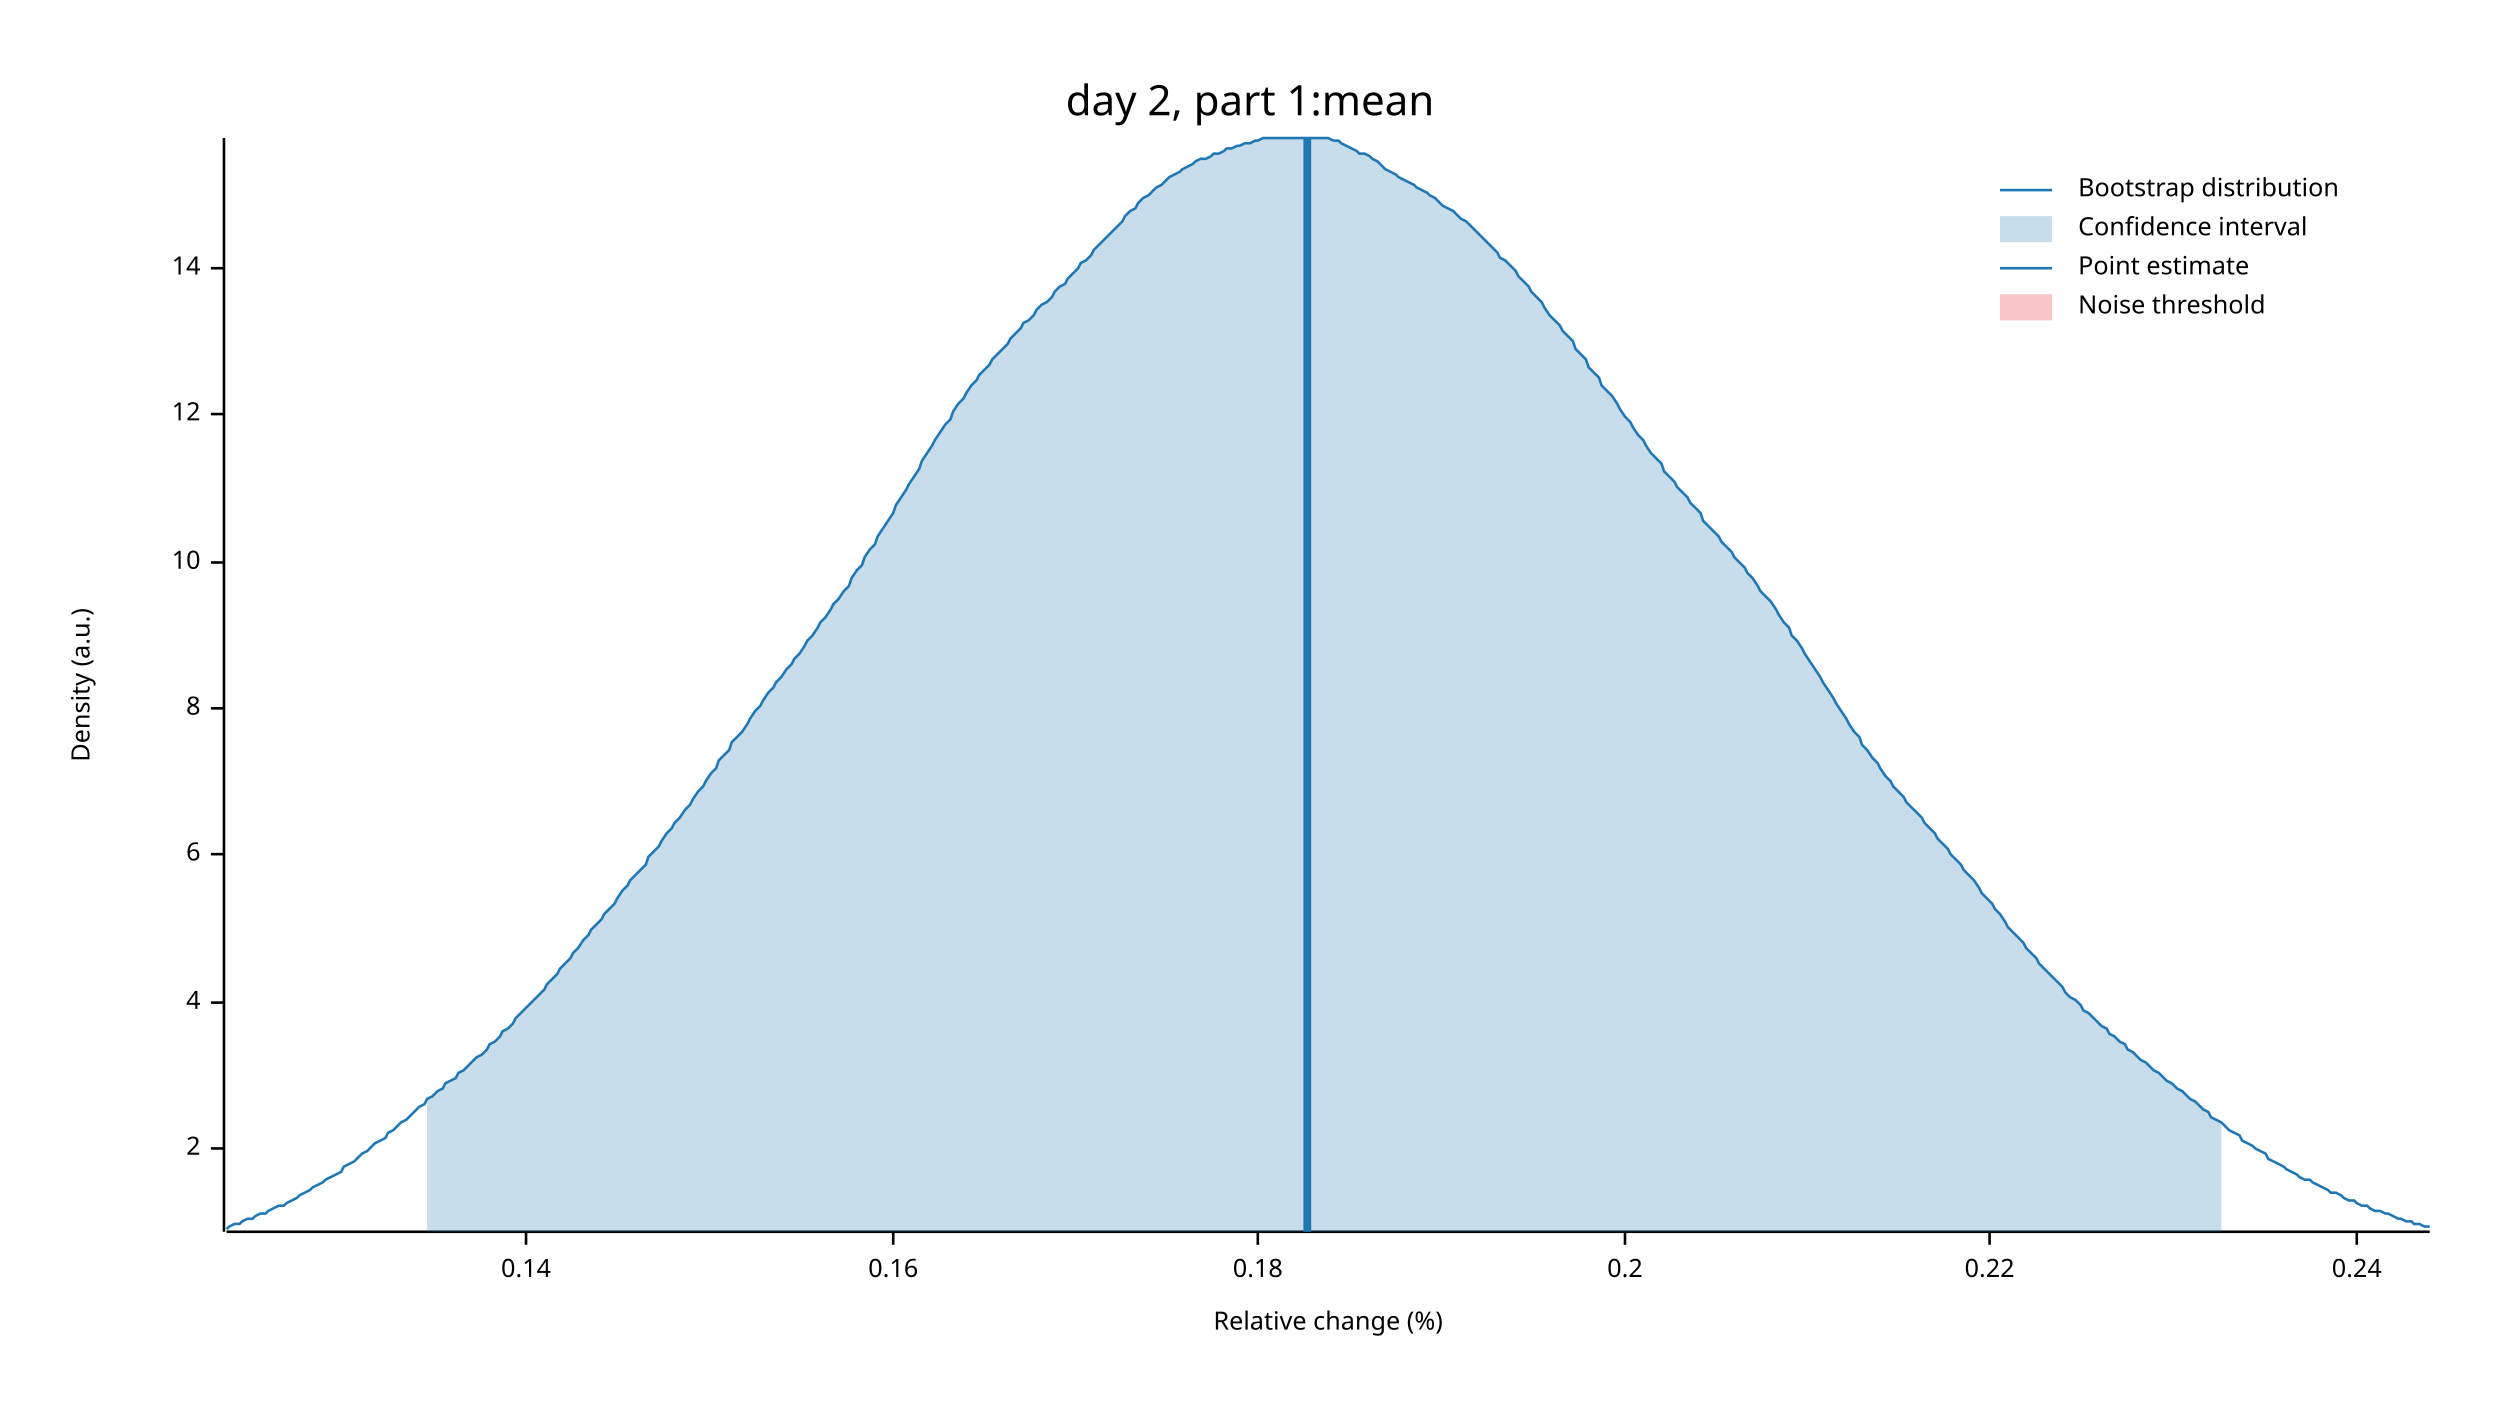
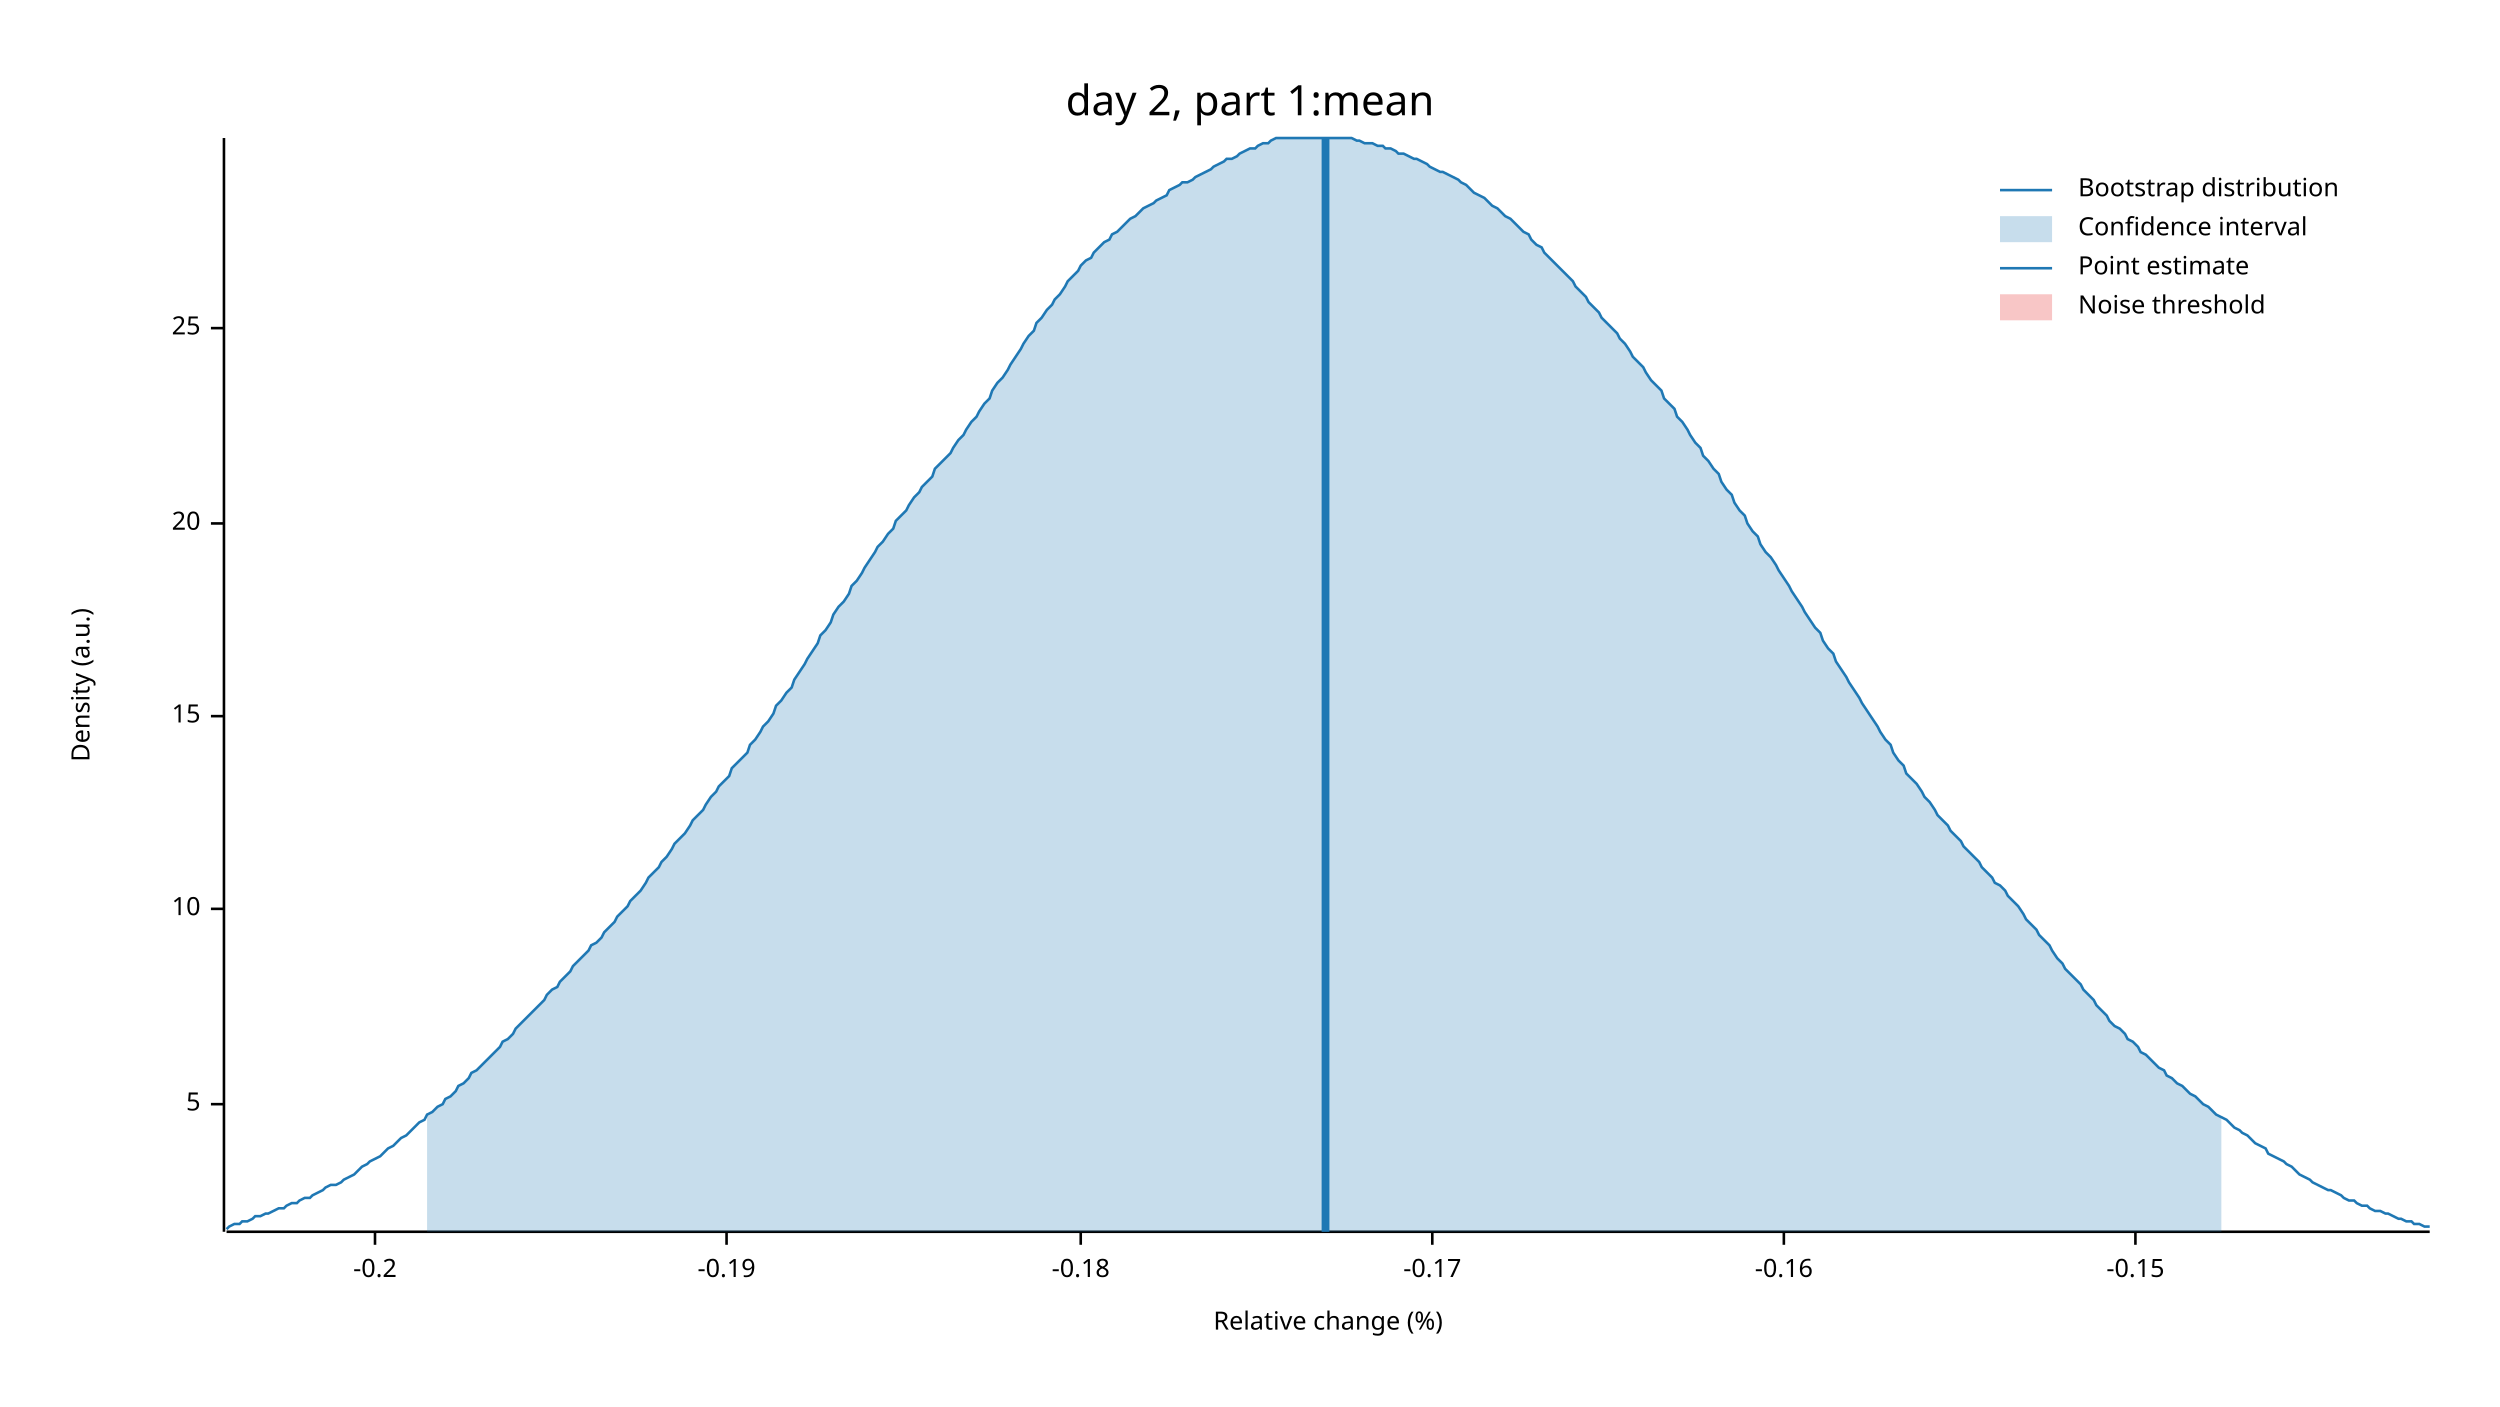
<svg xmlns="http://www.w3.org/2000/svg" width="960" height="540" viewBox="0 0 960 540">
  <text x="480" y="32" dy="0.76em" text-anchor="middle" font-family="sans-serif" font-size="16.129" opacity="1" fill="#000000">
day 2, part 1:mean
</text>
  <text x="27" y="263" dy="0.76em" text-anchor="middle" font-family="sans-serif" font-size="9.677" opacity="1" fill="#000000" transform="rotate(270, 27, 263)">
Density (a.u.)
</text>
  <text x="510" y="513" dy="-0.5ex" text-anchor="middle" font-family="sans-serif" font-size="9.677" opacity="1" fill="#000000">
Relative change (%)
</text>
  <polyline fill="none" opacity="1" stroke="#000000" stroke-width="1" points="86,53 86,473 " />
-   <text x="77" y="441" dy="0.5ex" text-anchor="end" font-family="sans-serif" font-size="9.677" opacity="1" fill="#000000">
- 2
+   <text x="77" y="424" dy="0.5ex" text-anchor="end" font-family="sans-serif" font-size="9.677" opacity="1" fill="#000000">
+ 5
</text>
-   <polyline fill="none" opacity="1" stroke="#000000" stroke-width="1" points="81,441 86,441 " />
-   <text x="77" y="385" dy="0.5ex" text-anchor="end" font-family="sans-serif" font-size="9.677" opacity="1" fill="#000000">
- 4
- </text>
-   <polyline fill="none" opacity="1" stroke="#000000" stroke-width="1" points="81,385 86,385 " />
-   <text x="77" y="328" dy="0.5ex" text-anchor="end" font-family="sans-serif" font-size="9.677" opacity="1" fill="#000000">
- 6
- </text>
-   <polyline fill="none" opacity="1" stroke="#000000" stroke-width="1" points="81,328 86,328 " />
-   <text x="77" y="272" dy="0.5ex" text-anchor="end" font-family="sans-serif" font-size="9.677" opacity="1" fill="#000000">
- 8
- </text>
-   <polyline fill="none" opacity="1" stroke="#000000" stroke-width="1" points="81,272 86,272 " />
-   <text x="77" y="216" dy="0.5ex" text-anchor="end" font-family="sans-serif" font-size="9.677" opacity="1" fill="#000000">
+   <polyline fill="none" opacity="1" stroke="#000000" stroke-width="1" points="81,424 86,424 " />
+   <text x="77" y="349" dy="0.5ex" text-anchor="end" font-family="sans-serif" font-size="9.677" opacity="1" fill="#000000">
10
</text>
-   <polyline fill="none" opacity="1" stroke="#000000" stroke-width="1" points="81,216 86,216 " />
-   <text x="77" y="159" dy="0.5ex" text-anchor="end" font-family="sans-serif" font-size="9.677" opacity="1" fill="#000000">
- 12
+   <polyline fill="none" opacity="1" stroke="#000000" stroke-width="1" points="81,349 86,349 " />
+   <text x="77" y="275" dy="0.5ex" text-anchor="end" font-family="sans-serif" font-size="9.677" opacity="1" fill="#000000">
+ 15
</text>
-   <polyline fill="none" opacity="1" stroke="#000000" stroke-width="1" points="81,159 86,159 " />
-   <text x="77" y="103" dy="0.5ex" text-anchor="end" font-family="sans-serif" font-size="9.677" opacity="1" fill="#000000">
- 14
+   <polyline fill="none" opacity="1" stroke="#000000" stroke-width="1" points="81,275 86,275 " />
+   <text x="77" y="201" dy="0.5ex" text-anchor="end" font-family="sans-serif" font-size="9.677" opacity="1" fill="#000000">
+ 20
</text>
-   <polyline fill="none" opacity="1" stroke="#000000" stroke-width="1" points="81,103 86,103 " />
+   <polyline fill="none" opacity="1" stroke="#000000" stroke-width="1" points="81,201 86,201 " />
+   <text x="77" y="126" dy="0.5ex" text-anchor="end" font-family="sans-serif" font-size="9.677" opacity="1" fill="#000000">
+ 25
+ </text>
+   <polyline fill="none" opacity="1" stroke="#000000" stroke-width="1" points="81,126 86,126 " />
  <polyline fill="none" opacity="1" stroke="#000000" stroke-width="1" points="87,473 933,473 " />
-   <text x="202" y="483" dy="0.76em" text-anchor="middle" font-family="sans-serif" font-size="9.677" opacity="1" fill="#000000">
- 0.14
+   <text x="144" y="483" dy="0.76em" text-anchor="middle" font-family="sans-serif" font-size="9.677" opacity="1" fill="#000000">
+ -0.2
</text>
-   <polyline fill="none" opacity="1" stroke="#000000" stroke-width="1" points="202,473 202,478 " />
-   <text x="343" y="483" dy="0.76em" text-anchor="middle" font-family="sans-serif" font-size="9.677" opacity="1" fill="#000000">
- 0.16
+   <polyline fill="none" opacity="1" stroke="#000000" stroke-width="1" points="144,473 144,478 " />
+   <text x="279" y="483" dy="0.76em" text-anchor="middle" font-family="sans-serif" font-size="9.677" opacity="1" fill="#000000">
+ -0.19
</text>
-   <polyline fill="none" opacity="1" stroke="#000000" stroke-width="1" points="343,473 343,478 " />
-   <text x="483" y="483" dy="0.76em" text-anchor="middle" font-family="sans-serif" font-size="9.677" opacity="1" fill="#000000">
- 0.18
+   <polyline fill="none" opacity="1" stroke="#000000" stroke-width="1" points="279,473 279,478 " />
+   <text x="415" y="483" dy="0.76em" text-anchor="middle" font-family="sans-serif" font-size="9.677" opacity="1" fill="#000000">
+ -0.18
</text>
-   <polyline fill="none" opacity="1" stroke="#000000" stroke-width="1" points="483,473 483,478 " />
-   <text x="624" y="483" dy="0.76em" text-anchor="middle" font-family="sans-serif" font-size="9.677" opacity="1" fill="#000000">
- 0.2
+   <polyline fill="none" opacity="1" stroke="#000000" stroke-width="1" points="415,473 415,478 " />
+   <text x="550" y="483" dy="0.76em" text-anchor="middle" font-family="sans-serif" font-size="9.677" opacity="1" fill="#000000">
+ -0.17
</text>
-   <polyline fill="none" opacity="1" stroke="#000000" stroke-width="1" points="624,473 624,478 " />
-   <text x="764" y="483" dy="0.76em" text-anchor="middle" font-family="sans-serif" font-size="9.677" opacity="1" fill="#000000">
- 0.22
+   <polyline fill="none" opacity="1" stroke="#000000" stroke-width="1" points="550,473 550,478 " />
+   <text x="685" y="483" dy="0.76em" text-anchor="middle" font-family="sans-serif" font-size="9.677" opacity="1" fill="#000000">
+ -0.16
</text>
-   <polyline fill="none" opacity="1" stroke="#000000" stroke-width="1" points="764,473 764,478 " />
-   <text x="905" y="483" dy="0.76em" text-anchor="middle" font-family="sans-serif" font-size="9.677" opacity="1" fill="#000000">
- 0.24
+   <polyline fill="none" opacity="1" stroke="#000000" stroke-width="1" points="685,473 685,478 " />
+   <text x="820" y="483" dy="0.76em" text-anchor="middle" font-family="sans-serif" font-size="9.677" opacity="1" fill="#000000">
+ -0.15
</text>
-   <polyline fill="none" opacity="1" stroke="#000000" stroke-width="1" points="905,473 905,478 " />
-   <polyline fill="none" opacity="1" stroke="#1F78B4" stroke-width="1" points="87,472 88,471 90,470 92,470 93,469 95,468 97,468 98,467 100,466 102,466 103,465 105,464 107,463 109,463 110,462 112,461 114,460 115,459 117,458 119,457 120,456 122,455 124,454 125,453 127,452 129,451 131,450 132,448 134,447 136,446 137,445 139,443 141,442 142,441 144,439 146,438 148,437 149,435 151,434 153,432 154,431 156,430 158,428 159,427 161,425 163,424 164,422 166,421 168,419 170,418 171,416 173,415 175,414 176,412 178,411 180,409 181,408 183,406 185,405 187,403 188,401 190,400 192,398 193,396 195,395 197,393 198,391 200,389 202,387 203,386 205,384 207,382 209,380 210,378 212,376 214,374 215,372 217,370 219,368 220,366 222,364 224,361 226,359 227,357 229,355 231,353 232,351 234,349 236,347 237,345 239,342 241,340 242,338 244,336 246,334 248,332 249,329 251,327 253,325 254,323 256,320 258,318 259,316 261,314 263,311 265,309 266,307 268,304 270,302 271,300 273,297 275,295 276,292 278,290 280,288 281,285 283,283 285,281 287,278 288,276 290,273 292,271 293,269 295,266 297,264 298,262 300,260 302,257 304,255 305,253 307,251 309,248 310,246 312,244 314,241 315,239 317,237 319,234 320,232 322,230 324,227 326,225 327,222 329,219 331,217 332,214 334,211 336,209 337,206 339,203 341,200 343,197 344,194 346,191 348,188 349,186 351,183 353,180 354,177 356,174 358,171 359,169 361,166 363,163 365,161 366,158 368,155 370,153 371,151 373,148 375,146 376,144 378,142 380,140 381,138 383,136 385,134 387,132 388,130 390,128 392,126 393,124 395,123 397,121 398,119 400,117 402,116 404,114 405,112 407,110 409,109 410,107 412,105 414,103 415,101 417,100 419,98 420,96 422,94 424,92 426,90 427,89 429,87 431,85 432,83 434,81 436,80 437,78 439,76 441,75 443,73 444,72 446,71 448,69 449,68 451,67 453,66 454,65 456,64 458,63 459,62 461,61 463,61 465,60 466,59 468,59 470,58 471,57 473,57 475,56 476,56 478,55 480,55 482,54 483,54 485,53 487,53 488,53 490,53 492,53 493,53 495,53 497,53 498,53 500,53 502,53 504,53 505,53 507,53 509,53 510,53 512,54 514,54 515,55 517,56 519,57 521,58 522,59 524,59 526,60 527,61 529,62 531,64 532,65 534,66 536,67 537,68 539,69 541,70 543,71 544,72 546,73 548,74 549,75 551,76 553,78 554,79 556,80 558,81 560,83 561,84 563,85 565,87 566,88 568,90 570,92 571,93 573,95 575,97 576,99 578,100 580,102 582,104 583,106 585,108 587,110 588,112 590,114 592,116 593,118 595,121 597,123 599,125 600,127 602,129 604,131 605,134 607,136 609,138 610,141 612,143 614,145 615,148 617,150 619,152 621,155 622,157 624,160 626,162 627,164 629,167 631,169 632,171 634,174 636,176 638,178 639,181 641,183 643,185 644,187 646,189 648,191 649,193 651,195 653,197 654,200 656,202 658,204 660,206 661,208 663,210 665,212 666,214 668,216 670,218 671,220 673,222 675,225 676,227 678,229 680,231 682,234 683,236 685,239 687,241 688,244 690,246 692,249 693,251 695,254 697,257 699,260 700,262 702,265 704,268 705,270 707,273 709,276 710,278 712,281 714,283 715,286 717,288 719,291 721,293 722,295 724,298 726,300 727,302 729,304 731,306 732,308 734,310 736,312 738,314 739,316 741,318 743,320 744,322 746,324 748,326 749,328 751,330 753,332 754,334 756,336 758,338 760,341 761,343 763,345 765,347 766,349 768,351 770,354 771,356 773,358 775,360 777,362 778,364 780,366 782,368 783,370 785,372 787,374 788,375 790,377 792,379 793,381 795,383 797,384 799,386 800,388 802,389 804,391 805,392 807,394 809,395 810,397 812,398 814,400 816,401 817,403 819,404 821,406 822,407 824,408 826,410 827,411 829,412 831,414 832,415 834,416 836,418 838,419 839,420 841,422 843,423 844,424 846,426 848,427 849,429 851,430 853,431 855,433 856,434 858,435 860,436 861,438 863,439 865,440 866,441 868,442 870,443 871,445 873,446 875,447 877,448 878,449 880,450 882,451 883,452 885,453 887,453 888,454 890,455 892,456 894,457 895,458 897,458 899,459 900,460 902,461 904,461 905,462 907,463 909,463 910,464 912,465 914,465 916,466 917,466 919,467 921,468 922,468 924,469 926,469 927,470 929,470 931,471 933,471 " />
-   <polygon opacity="0.25" fill="#1F78B4" points="164,422 166,421 168,419 170,418 171,416 173,415 175,414 176,412 178,411 180,409 181,408 183,406 185,405 187,403 188,401 190,400 192,398 193,396 195,395 197,393 198,391 200,389 202,387 203,386 205,384 207,382 209,380 210,378 212,376 214,374 215,372 217,370 219,368 220,366 222,364 224,361 226,359 227,357 229,355 231,353 232,351 234,349 236,347 237,345 239,342 241,340 242,338 244,336 246,334 248,332 249,329 251,327 253,325 254,323 256,320 258,318 259,316 261,314 263,311 265,309 266,307 268,304 270,302 271,300 273,297 275,295 276,292 278,290 280,288 281,285 283,283 285,281 287,278 288,276 290,273 292,271 293,269 295,266 297,264 298,262 300,260 302,257 304,255 305,253 307,251 309,248 310,246 312,244 314,241 315,239 317,237 319,234 320,232 322,230 324,227 326,225 327,222 329,219 331,217 332,214 334,211 336,209 337,206 339,203 341,200 343,197 344,194 346,191 348,188 349,186 351,183 353,180 354,177 356,174 358,171 359,169 361,166 363,163 365,161 366,158 368,155 370,153 371,151 373,148 375,146 376,144 378,142 380,140 381,138 383,136 385,134 387,132 388,130 390,128 392,126 393,124 395,123 397,121 398,119 400,117 402,116 404,114 405,112 407,110 409,109 410,107 412,105 414,103 415,101 417,100 419,98 420,96 422,94 424,92 426,90 427,89 429,87 431,85 432,83 434,81 436,80 437,78 439,76 441,75 443,73 444,72 446,71 448,69 449,68 451,67 453,66 454,65 456,64 458,63 459,62 461,61 463,61 465,60 466,59 468,59 470,58 471,57 473,57 475,56 476,56 478,55 480,55 482,54 483,54 485,53 487,53 488,53 490,53 492,53 493,53 495,53 497,53 498,53 500,53 502,53 504,53 505,53 507,53 509,53 510,53 512,54 514,54 515,55 517,56 519,57 521,58 522,59 524,59 526,60 527,61 529,62 531,64 532,65 534,66 536,67 537,68 539,69 541,70 543,71 544,72 546,73 548,74 549,75 551,76 553,78 554,79 556,80 558,81 560,83 561,84 563,85 565,87 566,88 568,90 570,92 571,93 573,95 575,97 576,99 578,100 580,102 582,104 583,106 585,108 587,110 588,112 590,114 592,116 593,118 595,121 597,123 599,125 600,127 602,129 604,131 605,134 607,136 609,138 610,141 612,143 614,145 615,148 617,150 619,152 621,155 622,157 624,160 626,162 627,164 629,167 631,169 632,171 634,174 636,176 638,178 639,181 641,183 643,185 644,187 646,189 648,191 649,193 651,195 653,197 654,200 656,202 658,204 660,206 661,208 663,210 665,212 666,214 668,216 670,218 671,220 673,222 675,225 676,227 678,229 680,231 682,234 683,236 685,239 687,241 688,244 690,246 692,249 693,251 695,254 697,257 699,260 700,262 702,265 704,268 705,270 707,273 709,276 710,278 712,281 714,283 715,286 717,288 719,291 721,293 722,295 724,298 726,300 727,302 729,304 731,306 732,308 734,310 736,312 738,314 739,316 741,318 743,320 744,322 746,324 748,326 749,328 751,330 753,332 754,334 756,336 758,338 760,341 761,343 763,345 765,347 766,349 768,351 770,354 771,356 773,358 775,360 777,362 778,364 780,366 782,368 783,370 785,372 787,374 788,375 790,377 792,379 793,381 795,383 797,384 799,386 800,388 802,389 804,391 805,392 807,394 809,395 810,397 812,398 814,400 816,401 817,403 819,404 821,406 822,407 824,408 826,410 827,411 829,412 831,414 832,415 834,416 836,418 838,419 839,420 841,422 843,423 844,424 846,426 848,427 849,429 851,430 853,431 853,473 164,473 " />
-   <polyline fill="none" opacity="1" stroke="#1F78B4" stroke-width="3" points="502,473 502,53 " />
+   <polyline fill="none" opacity="1" stroke="#000000" stroke-width="1" points="820,473 820,478 " />
+   <polyline fill="none" opacity="1" stroke="#1F78B4" stroke-width="1" points="87,472 88,471 90,470 92,470 93,469 95,469 97,468 98,467 100,467 102,466 103,466 105,465 107,464 109,464 110,463 112,462 114,462 115,461 117,460 119,460 120,459 122,458 124,457 125,456 127,455 129,455 131,454 132,453 134,452 136,451 137,450 139,448 141,447 142,446 144,445 146,444 148,442 149,441 151,440 153,438 154,437 156,436 158,434 159,433 161,431 163,430 164,428 166,427 168,425 170,424 171,422 173,421 175,419 176,417 178,416 180,414 181,412 183,411 185,409 187,407 188,406 190,404 192,402 193,400 195,399 197,397 198,395 200,393 202,391 203,390 205,388 207,386 209,384 210,382 212,380 214,379 215,377 217,375 219,373 220,371 222,369 224,367 226,365 227,363 229,362 231,360 232,358 234,356 236,354 237,352 239,350 241,348 242,346 244,344 246,342 248,339 249,337 251,335 253,333 254,331 256,329 258,326 259,324 261,322 263,320 265,317 266,315 268,313 270,311 271,309 273,306 275,304 276,302 278,300 280,298 281,295 283,293 285,291 287,289 288,286 290,284 292,281 293,279 295,277 297,274 298,271 300,269 302,266 304,264 305,261 307,258 309,255 310,253 312,250 314,247 315,244 317,242 319,239 320,236 322,233 324,231 326,228 327,225 329,223 331,220 332,218 334,215 336,212 337,210 339,208 341,205 343,203 344,200 346,198 348,196 349,194 351,191 353,189 354,187 356,185 358,183 359,180 361,178 363,176 365,174 366,172 368,169 370,167 371,165 373,162 375,160 376,158 378,155 380,153 381,150 383,147 385,145 387,142 388,140 390,137 392,134 393,132 395,129 397,127 398,124 400,122 402,119 404,117 405,115 407,113 409,110 410,108 412,106 414,104 415,102 417,100 419,99 420,97 422,95 424,93 426,92 427,90 429,89 431,87 432,86 434,84 436,83 437,82 439,80 441,79 443,78 444,77 446,76 448,75 449,73 451,72 453,71 454,70 456,70 458,69 459,68 461,67 463,66 465,65 466,64 468,63 470,62 471,61 473,61 475,60 476,59 478,58 480,57 482,57 483,56 485,55 487,55 488,54 490,53 492,53 493,53 495,53 497,53 498,53 500,53 502,53 504,53 505,53 507,53 509,53 510,53 512,53 514,53 515,53 517,53 519,53 521,54 522,54 524,55 526,55 527,55 529,56 531,56 532,57 534,57 536,58 537,59 539,59 541,60 543,61 544,61 546,62 548,63 549,64 551,65 553,66 554,66 556,67 558,68 560,69 561,70 563,71 565,73 566,74 568,75 570,76 571,77 573,79 575,80 576,81 578,83 580,84 582,86 583,87 585,89 587,90 588,92 590,94 592,95 593,97 595,99 597,101 599,103 600,104 602,106 604,108 605,110 607,112 609,114 610,116 612,118 614,120 615,122 617,124 619,126 621,128 622,130 624,132 626,135 627,137 629,139 631,141 632,143 634,146 636,148 638,150 639,153 641,155 643,157 644,160 646,162 648,165 649,167 651,170 653,172 654,175 656,177 658,180 660,182 661,185 663,188 665,190 666,193 668,196 670,198 671,201 673,204 675,206 676,209 678,212 680,214 682,217 683,219 685,222 687,225 688,227 690,230 692,233 693,235 695,238 697,241 699,243 700,246 702,249 704,251 705,254 707,257 709,260 710,262 712,265 714,268 715,270 717,273 719,276 721,279 722,281 724,284 726,286 727,289 729,292 731,294 732,297 734,299 736,301 738,304 739,306 741,308 743,311 744,313 746,315 748,317 749,319 751,321 753,323 754,325 756,327 758,329 760,331 761,333 763,335 765,337 766,339 768,340 770,342 771,344 773,346 775,348 777,351 778,353 780,355 782,357 783,359 785,361 787,363 788,365 790,368 792,370 793,372 795,374 797,376 799,378 800,380 802,382 804,384 805,386 807,388 809,390 810,392 812,394 814,395 816,397 817,399 819,400 821,402 822,404 824,405 826,407 827,408 829,410 831,411 832,413 834,414 836,416 838,417 839,418 841,420 843,421 844,422 846,424 848,425 849,426 851,428 853,429 855,430 856,431 858,433 860,434 861,435 863,436 865,438 866,439 868,440 870,441 871,443 873,444 875,445 877,446 878,447 880,448 882,450 883,451 885,452 887,453 888,454 890,455 892,456 894,457 895,457 897,458 899,459 900,460 902,461 904,461 905,462 907,463 909,463 910,464 912,465 914,465 916,466 917,466 919,467 921,468 922,468 924,469 926,469 927,470 929,470 931,471 933,471 " />
+   <polygon opacity="0.25" fill="#1F78B4" points="164,428 166,427 168,425 170,424 171,422 173,421 175,419 176,417 178,416 180,414 181,412 183,411 185,409 187,407 188,406 190,404 192,402 193,400 195,399 197,397 198,395 200,393 202,391 203,390 205,388 207,386 209,384 210,382 212,380 214,379 215,377 217,375 219,373 220,371 222,369 224,367 226,365 227,363 229,362 231,360 232,358 234,356 236,354 237,352 239,350 241,348 242,346 244,344 246,342 248,339 249,337 251,335 253,333 254,331 256,329 258,326 259,324 261,322 263,320 265,317 266,315 268,313 270,311 271,309 273,306 275,304 276,302 278,300 280,298 281,295 283,293 285,291 287,289 288,286 290,284 292,281 293,279 295,277 297,274 298,271 300,269 302,266 304,264 305,261 307,258 309,255 310,253 312,250 314,247 315,244 317,242 319,239 320,236 322,233 324,231 326,228 327,225 329,223 331,220 332,218 334,215 336,212 337,210 339,208 341,205 343,203 344,200 346,198 348,196 349,194 351,191 353,189 354,187 356,185 358,183 359,180 361,178 363,176 365,174 366,172 368,169 370,167 371,165 373,162 375,160 376,158 378,155 380,153 381,150 383,147 385,145 387,142 388,140 390,137 392,134 393,132 395,129 397,127 398,124 400,122 402,119 404,117 405,115 407,113 409,110 410,108 412,106 414,104 415,102 417,100 419,99 420,97 422,95 424,93 426,92 427,90 429,89 431,87 432,86 434,84 436,83 437,82 439,80 441,79 443,78 444,77 446,76 448,75 449,73 451,72 453,71 454,70 456,70 458,69 459,68 461,67 463,66 465,65 466,64 468,63 470,62 471,61 473,61 475,60 476,59 478,58 480,57 482,57 483,56 485,55 487,55 488,54 490,53 492,53 493,53 495,53 497,53 498,53 500,53 502,53 504,53 505,53 507,53 509,53 510,53 512,53 514,53 515,53 517,53 519,53 521,54 522,54 524,55 526,55 527,55 529,56 531,56 532,57 534,57 536,58 537,59 539,59 541,60 543,61 544,61 546,62 548,63 549,64 551,65 553,66 554,66 556,67 558,68 560,69 561,70 563,71 565,73 566,74 568,75 570,76 571,77 573,79 575,80 576,81 578,83 580,84 582,86 583,87 585,89 587,90 588,92 590,94 592,95 593,97 595,99 597,101 599,103 600,104 602,106 604,108 605,110 607,112 609,114 610,116 612,118 614,120 615,122 617,124 619,126 621,128 622,130 624,132 626,135 627,137 629,139 631,141 632,143 634,146 636,148 638,150 639,153 641,155 643,157 644,160 646,162 648,165 649,167 651,170 653,172 654,175 656,177 658,180 660,182 661,185 663,188 665,190 666,193 668,196 670,198 671,201 673,204 675,206 676,209 678,212 680,214 682,217 683,219 685,222 687,225 688,227 690,230 692,233 693,235 695,238 697,241 699,243 700,246 702,249 704,251 705,254 707,257 709,260 710,262 712,265 714,268 715,270 717,273 719,276 721,279 722,281 724,284 726,286 727,289 729,292 731,294 732,297 734,299 736,301 738,304 739,306 741,308 743,311 744,313 746,315 748,317 749,319 751,321 753,323 754,325 756,327 758,329 760,331 761,333 763,335 765,337 766,339 768,340 770,342 771,344 773,346 775,348 777,351 778,353 780,355 782,357 783,359 785,361 787,363 788,365 790,368 792,370 793,372 795,374 797,376 799,378 800,380 802,382 804,384 805,386 807,388 809,390 810,392 812,394 814,395 816,397 817,399 819,400 821,402 822,404 824,405 826,407 827,408 829,410 831,411 832,413 834,414 836,416 838,417 839,418 841,420 843,421 844,422 846,424 848,425 849,426 851,428 853,429 853,473 164,473 " />
+   <polyline fill="none" opacity="1" stroke="#1F78B4" stroke-width="3" points="509,473 509,53 " />
  <rect x="510" y="53" width="0" height="419" opacity="0.1" fill="#E31A1C" stroke="none" />
  <text x="798" y="68" dy="0.76em" text-anchor="start" font-family="sans-serif" font-size="9.677" opacity="1" fill="#000000">
Bootstrap distribution
</text>
  <text x="798" y="83" dy="0.76em" text-anchor="start" font-family="sans-serif" font-size="9.677" opacity="1" fill="#000000">
Confidence interval
</text>
  <text x="798" y="98" dy="0.76em" text-anchor="start" font-family="sans-serif" font-size="9.677" opacity="1" fill="#000000">
Point estimate
</text>
  <text x="798" y="113" dy="0.76em" text-anchor="start" font-family="sans-serif" font-size="9.677" opacity="1" fill="#000000">
Noise threshold
</text>
  <polyline fill="none" opacity="1" stroke="#1F78B4" stroke-width="1" points="768,73 788,73 " />
  <rect x="768" y="83" width="20" height="10" opacity="0.25" fill="#1F78B4" stroke="none" />
  <polyline fill="none" opacity="1" stroke="#1F78B4" stroke-width="1" points="768,103 788,103 " />
  <rect x="768" y="113" width="20" height="10" opacity="0.25" fill="#E31A1C" stroke="none" />
</svg>
